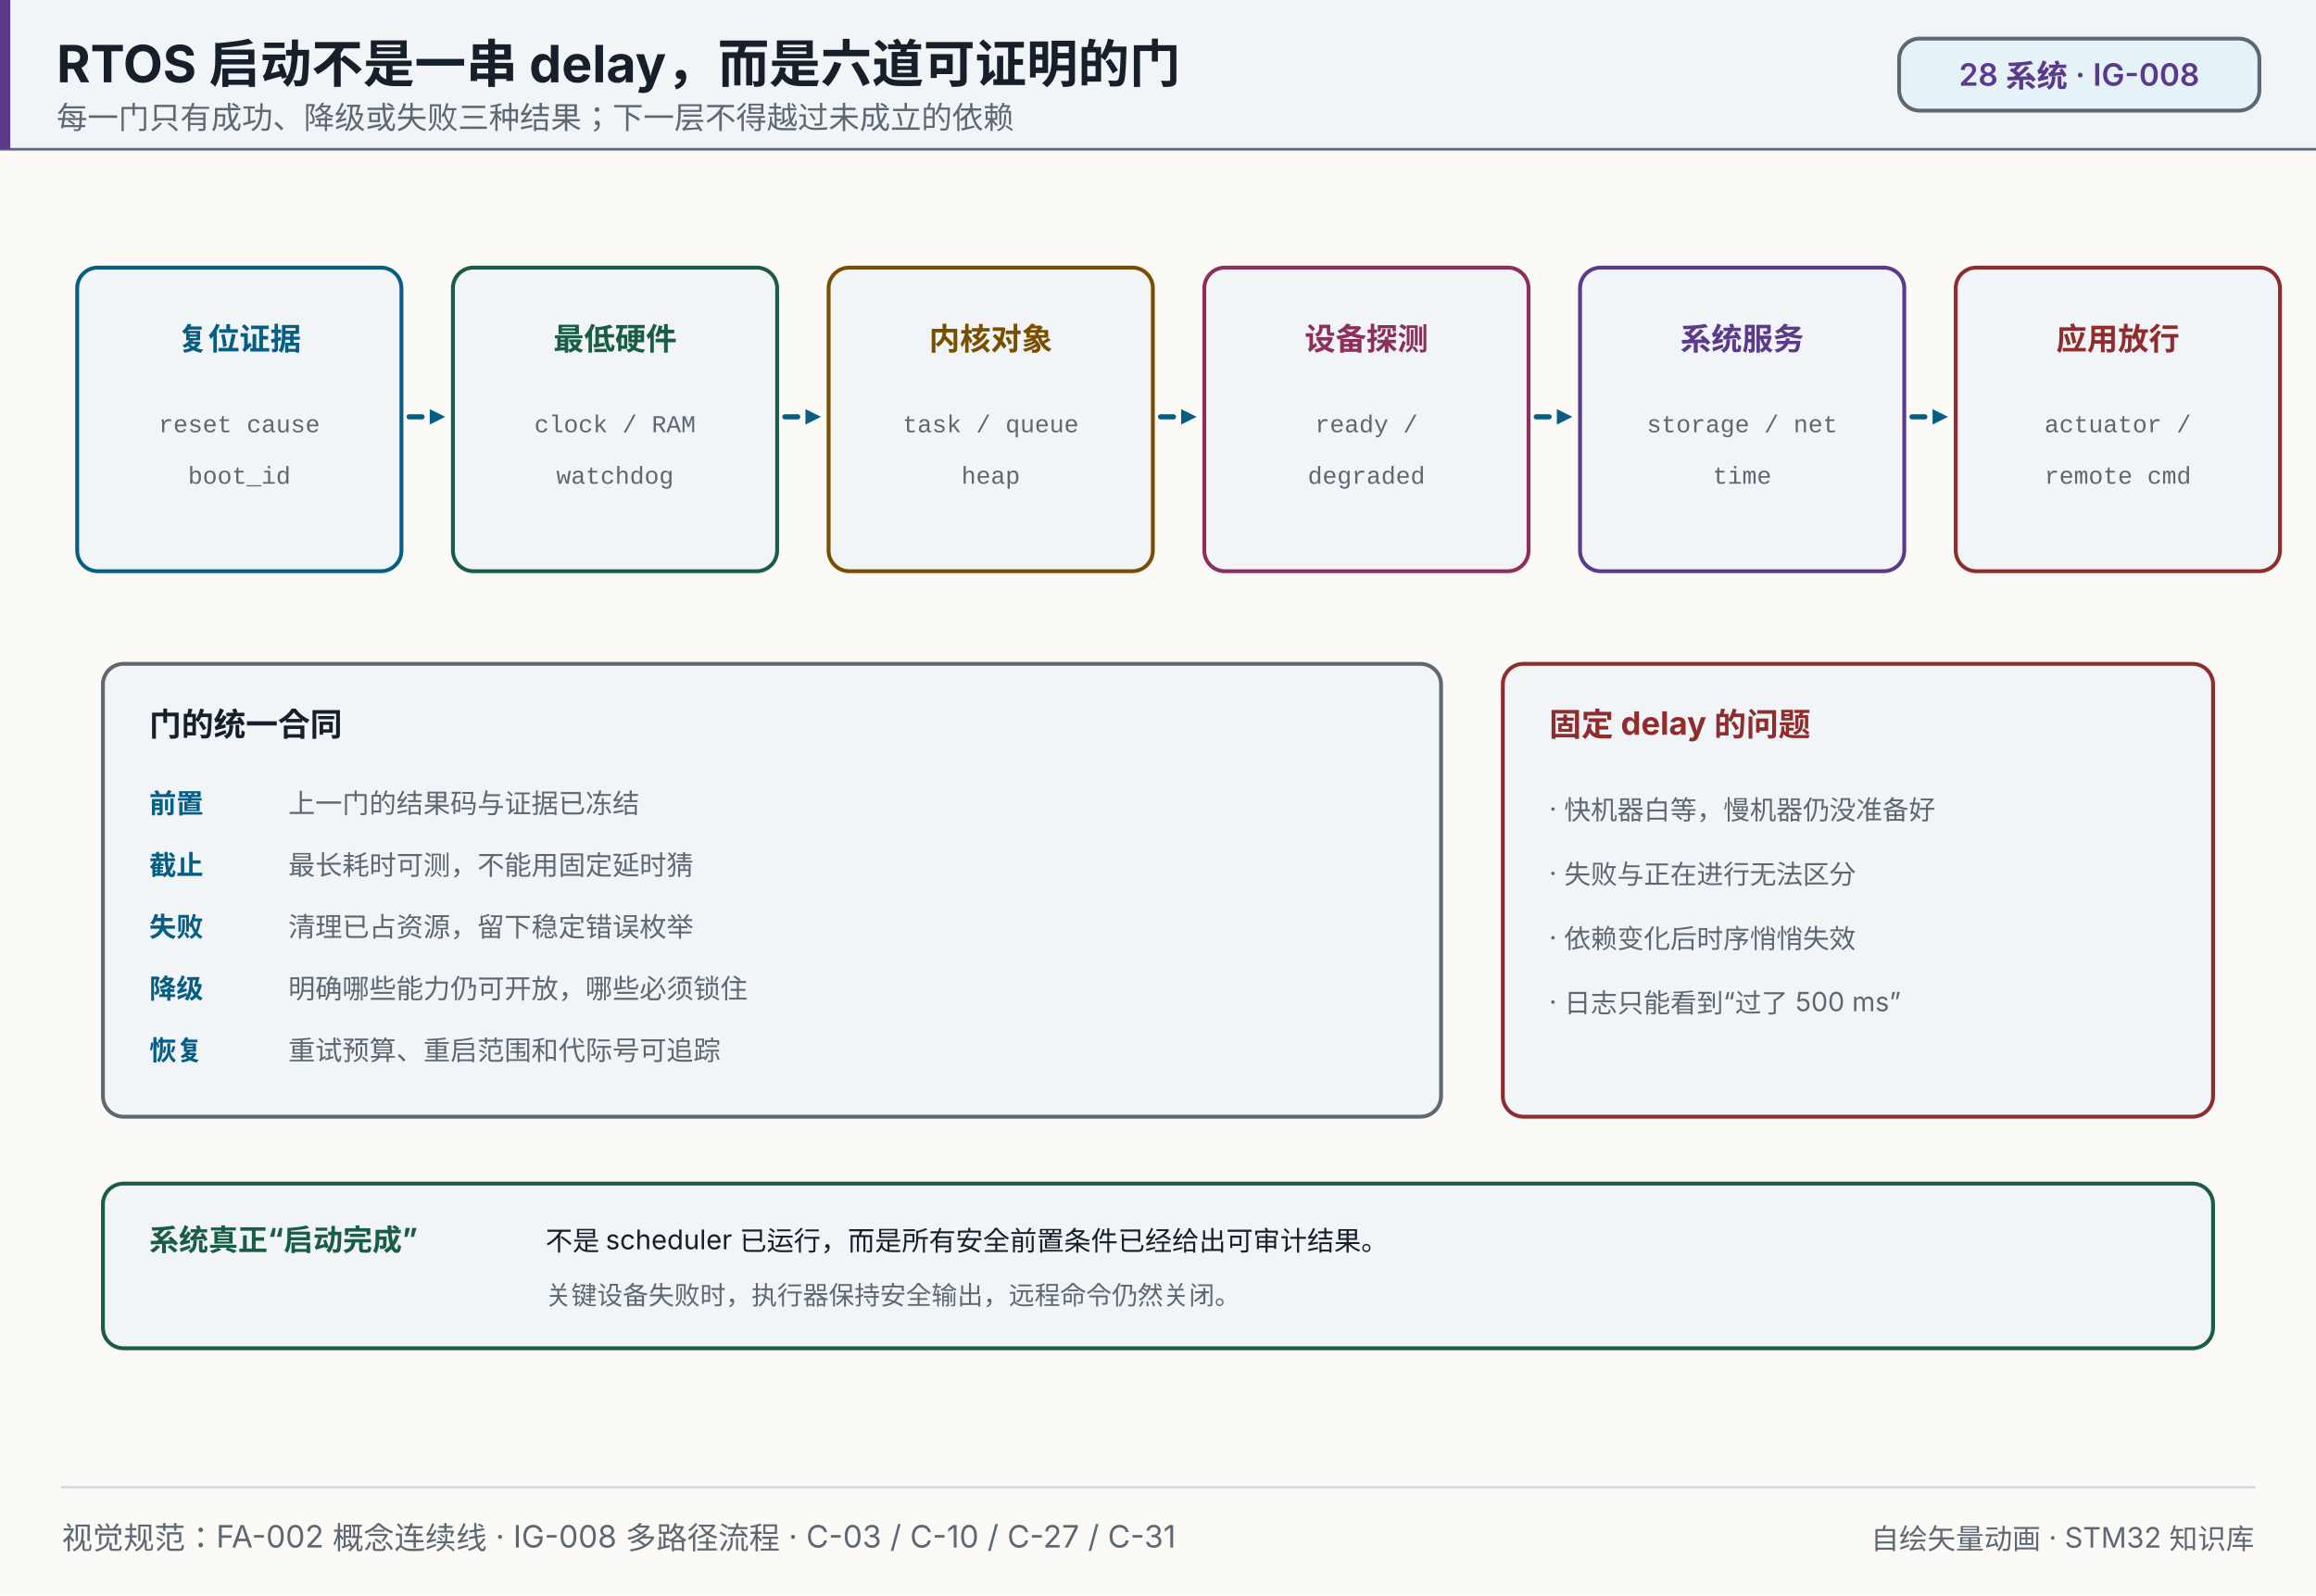
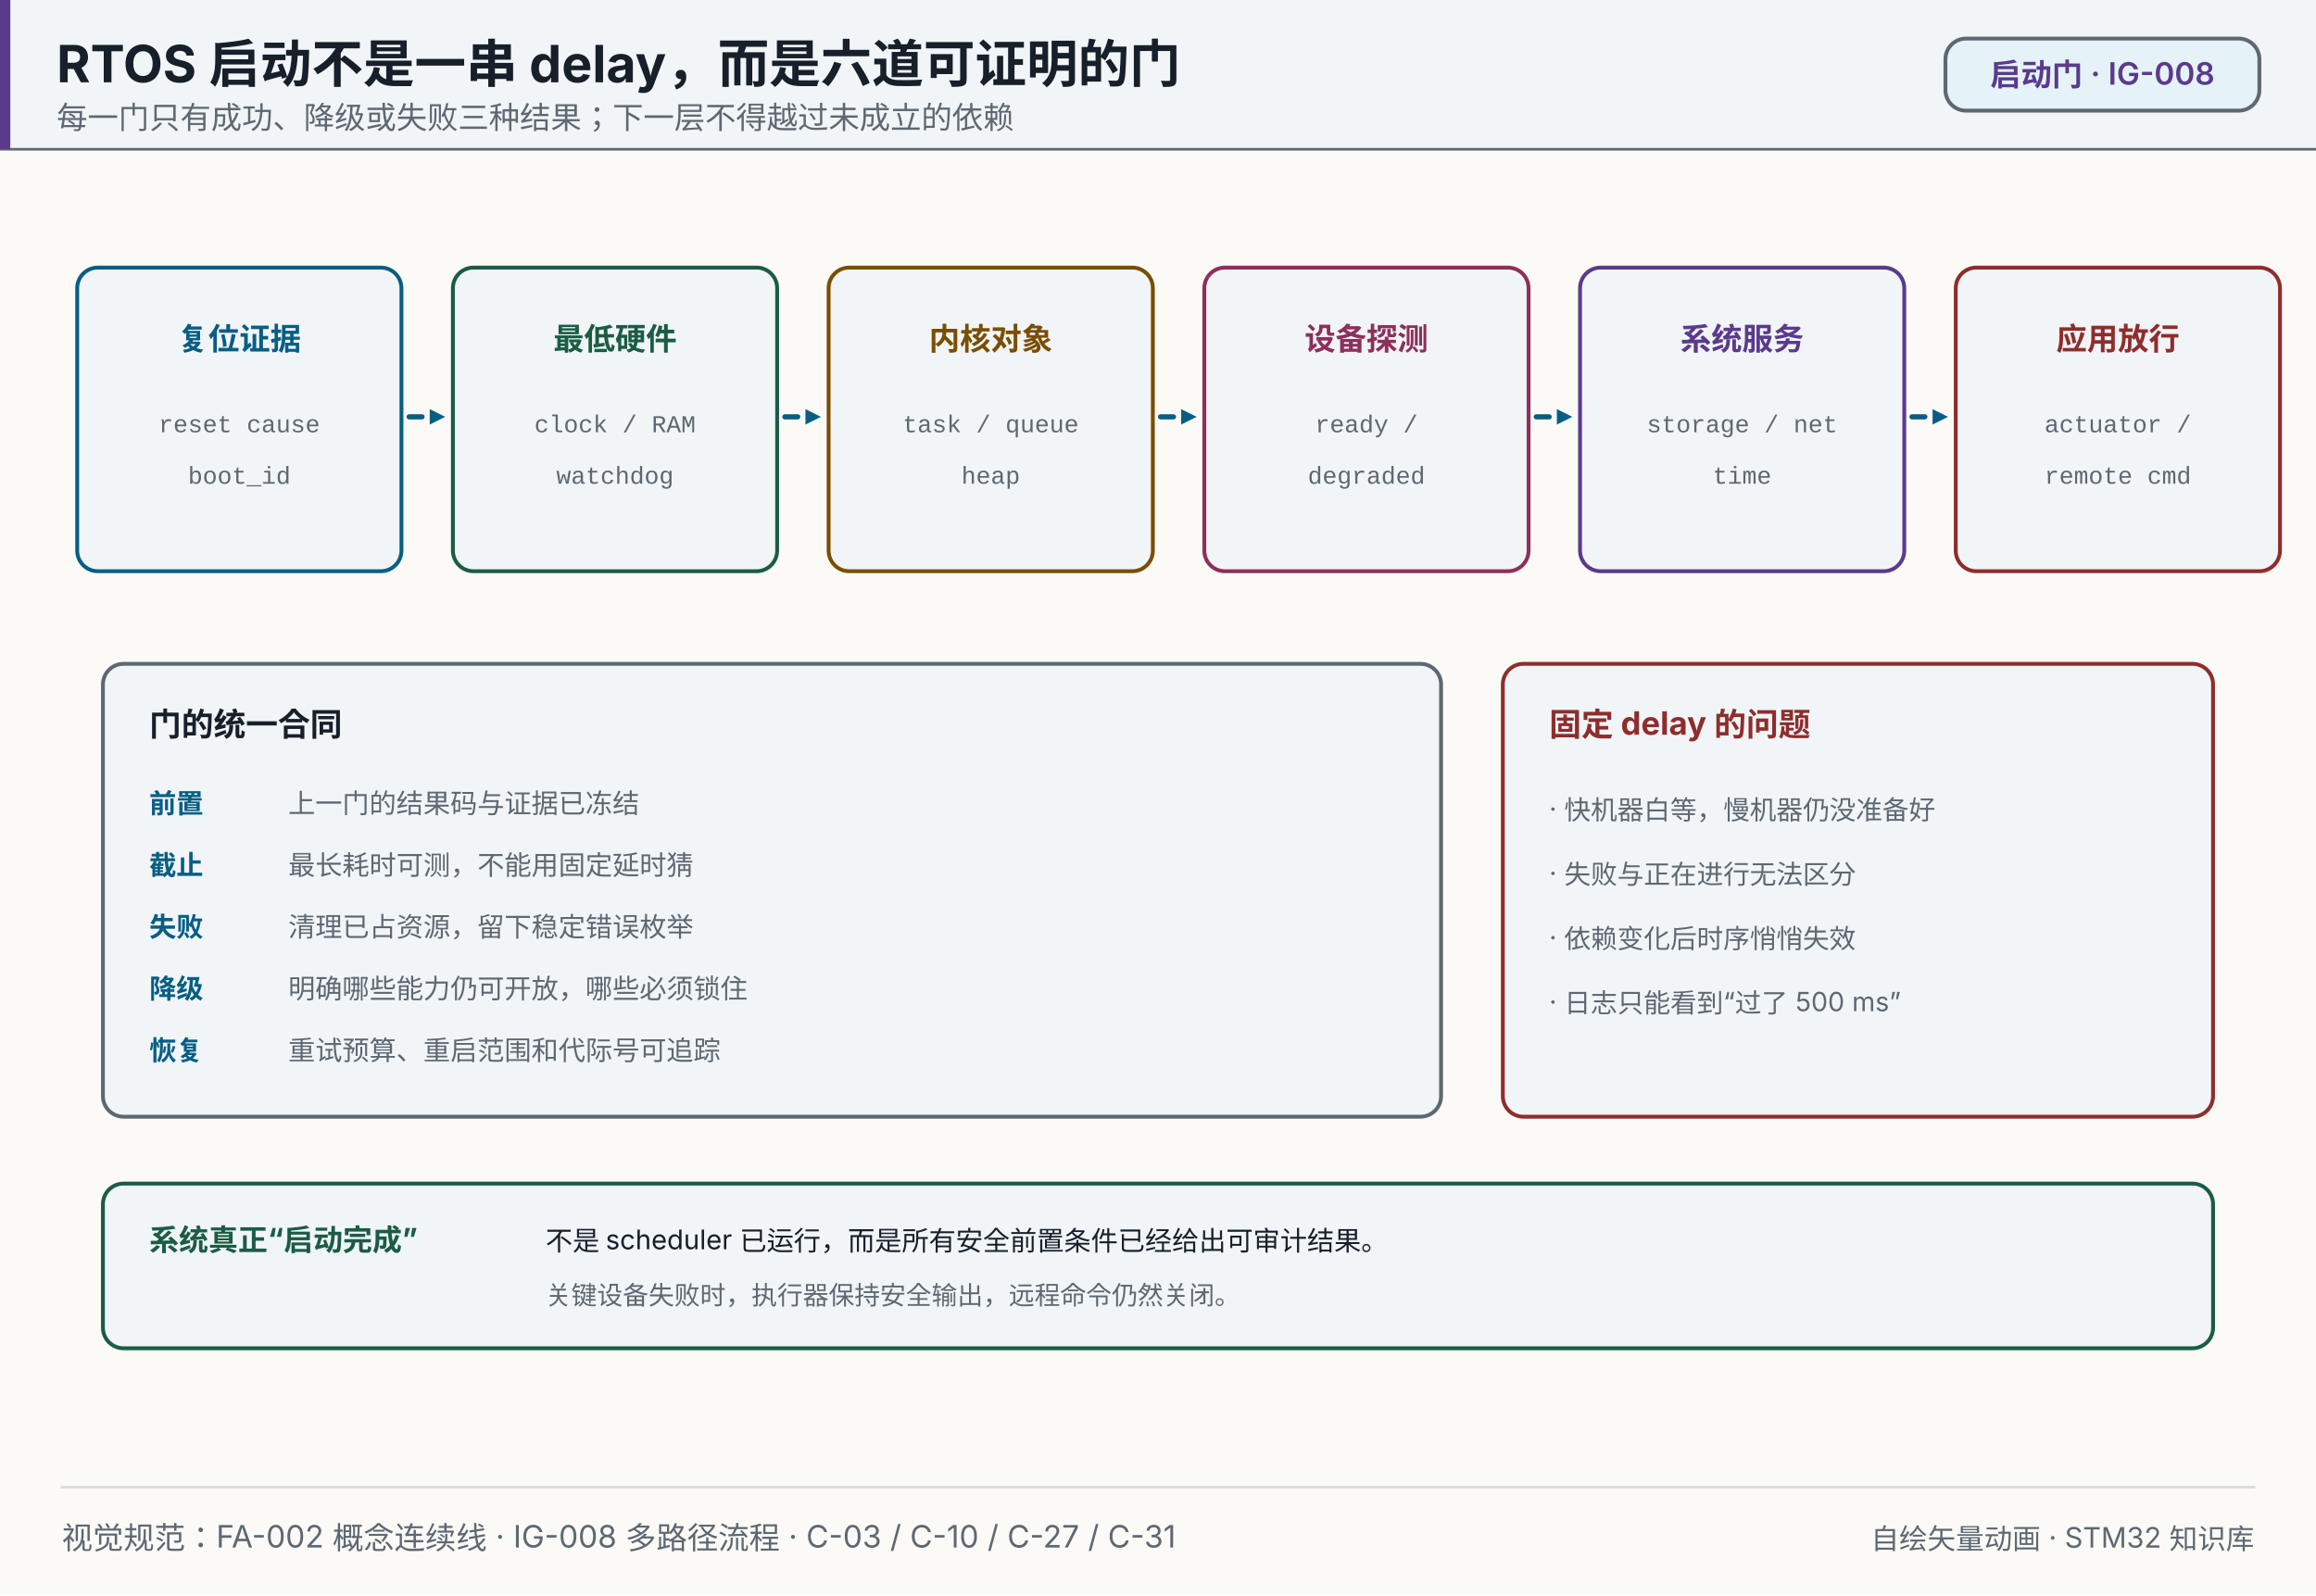
<svg xmlns="http://www.w3.org/2000/svg" width="900" height="620" viewBox="0 0 900 620" role="img" aria-label="RTOS 启动不是一串 delay，而是六道可证明的门">
  <style>
@keyframes bootg0-sq{0%,0.00%{opacity:0.42}0.30%,11.33%{opacity:1.0}11.63%,100%{opacity:0.42}}
.bootg0{animation:bootg0-sq 8.2s linear infinite;}
@keyframes bootg1-sq{0%,16.67%{opacity:0.42}16.97%,28.00%{opacity:1.0}28.30%,100%{opacity:0.42}}
.bootg1{animation:bootg1-sq 8.2s linear infinite;}
@keyframes bootg2-sq{0%,33.33%{opacity:0.42}33.63%,44.67%{opacity:1.0}44.97%,100%{opacity:0.42}}
.bootg2{animation:bootg2-sq 8.2s linear infinite;}
@keyframes bootg3-sq{0%,50.00%{opacity:0.42}50.30%,61.33%{opacity:1.0}61.63%,100%{opacity:0.42}}
.bootg3{animation:bootg3-sq 8.2s linear infinite;}
@keyframes bootg4-sq{0%,66.67%{opacity:0.42}66.97%,78.00%{opacity:1.0}78.30%,100%{opacity:0.42}}
.bootg4{animation:bootg4-sq 8.2s linear infinite;}
@keyframes bootg5-sq{0%,83.33%{opacity:0.42}83.63%,94.67%{opacity:1.0}94.97%,100%{opacity:0.42}}
.bootg5{animation:bootg5-sq 8.2s linear infinite;}

.boot-flow{stroke-dasharray:5 8;animation:boot-flow-flow 1.2s linear infinite;}@keyframes boot-flow-flow{from{stroke-dashoffset:0}to{stroke-dashoffset:-13px}}
@media (prefers-reduced-motion: reduce){*{animation:none!important}}
</style>
  <rect x="0" y="0" width="900" height="620" fill="#fbfaf7" />
  <rect x="0" y="0" width="900" height="58" fill="#f1f5f7" opacity="1" />
  <line x1="0" y1="58" x2="900" y2="58" stroke="#5e6872" stroke-width="1" stroke-linecap="round" opacity="1" />
  <rect x="0" y="0" width="4" height="58" fill="#5b3a8c" opacity="1" />
  <text x="22" y="32" font-size="20" fill="#17202a" text-anchor="start" opacity="1" font-family="'PingFang SC','Hiragino Sans GB','Microsoft YaHei',system-ui,-apple-system,'Segoe UI',sans-serif" font-weight="700">RTOS 启动不是一串 delay，而是六道可证明的门</text>
  <text x="22" y="50" font-size="12" fill="#5e6872" text-anchor="start" opacity="1" font-family="'PingFang SC','Hiragino Sans GB','Microsoft YaHei',system-ui,-apple-system,'Segoe UI',sans-serif">每一门只有成功、降级或失败三种结果；下一层不得越过未成立的依赖</text>
-   <rect x="738" y="15" width="140" height="28" fill="#e5f3f8" opacity="1" rx="8" stroke="#5e6872" stroke-width="1.5" />
-   <text x="808" y="33.32" font-size="12" fill="#5b3a8c" text-anchor="middle" opacity="1" font-family="'PingFang SC','Hiragino Sans GB','Microsoft YaHei',system-ui,-apple-system,'Segoe UI',sans-serif" font-weight="600">28 系统 · IG-008</text>
+   <rect x="756" y="15" width="122" height="28" fill="#e5f3f8" opacity="1" rx="8" stroke="#5e6872" stroke-width="1.5" />
+   <text x="817" y="33.32" font-size="12" fill="#5b3a8c" text-anchor="middle" opacity="1" font-family="'PingFang SC','Hiragino Sans GB','Microsoft YaHei',system-ui,-apple-system,'Segoe UI',sans-serif" font-weight="600">启动门 · IG-008</text>
  <rect x="30" y="104" width="126" height="118" fill="#f1f5f7" opacity="1" rx="8" stroke="#075e84" stroke-width="1.5" class="bootg0" />
  <text x="93" y="136" font-size="12" fill="#075e84" text-anchor="middle" opacity="1" font-family="'PingFang SC','Hiragino Sans GB','Microsoft YaHei',system-ui,-apple-system,'Segoe UI',sans-serif" font-weight="700">复位证据</text>
  <text x="93" y="168" font-size="9.5" fill="#5e6872" text-anchor="middle" opacity="1" font-family="ui-monospace,SFMono-Regular,'JetBrains Mono',Consolas,'Courier New',monospace">reset cause</text>
  <text x="93" y="188" font-size="9.5" fill="#5e6872" text-anchor="middle" opacity="1" font-family="ui-monospace,SFMono-Regular,'JetBrains Mono',Consolas,'Courier New',monospace">boot_id</text>
  <line x1="159" y1="162" x2="167" y2="162" stroke="#075e84" stroke-width="2" stroke-linecap="round" opacity="1" class="boot-flow" />
  <polygon points="173.00,162.00 167.00,165.00 167.00,159.00" fill="#075e84" opacity="1" />
  <rect x="176" y="104" width="126" height="118" fill="#f1f5f7" opacity="1" rx="8" stroke="#1b5c45" stroke-width="1.5" class="bootg1" />
  <text x="239" y="136" font-size="12" fill="#1b5c45" text-anchor="middle" opacity="1" font-family="'PingFang SC','Hiragino Sans GB','Microsoft YaHei',system-ui,-apple-system,'Segoe UI',sans-serif" font-weight="700">最低硬件</text>
  <text x="239" y="168" font-size="9.5" fill="#5e6872" text-anchor="middle" opacity="1" font-family="ui-monospace,SFMono-Regular,'JetBrains Mono',Consolas,'Courier New',monospace">clock / RAM</text>
  <text x="239" y="188" font-size="9.5" fill="#5e6872" text-anchor="middle" opacity="1" font-family="ui-monospace,SFMono-Regular,'JetBrains Mono',Consolas,'Courier New',monospace">watchdog</text>
  <line x1="305" y1="162" x2="313" y2="162" stroke="#075e84" stroke-width="2" stroke-linecap="round" opacity="1" class="boot-flow" />
  <polygon points="319.00,162.00 313.00,165.00 313.00,159.00" fill="#075e84" opacity="1" />
  <rect x="322" y="104" width="126" height="118" fill="#f1f5f7" opacity="1" rx="8" stroke="#7a4e00" stroke-width="1.5" class="bootg2" />
  <text x="385" y="136" font-size="12" fill="#7a4e00" text-anchor="middle" opacity="1" font-family="'PingFang SC','Hiragino Sans GB','Microsoft YaHei',system-ui,-apple-system,'Segoe UI',sans-serif" font-weight="700">内核对象</text>
  <text x="385" y="168" font-size="9.5" fill="#5e6872" text-anchor="middle" opacity="1" font-family="ui-monospace,SFMono-Regular,'JetBrains Mono',Consolas,'Courier New',monospace">task / queue</text>
  <text x="385" y="188" font-size="9.5" fill="#5e6872" text-anchor="middle" opacity="1" font-family="ui-monospace,SFMono-Regular,'JetBrains Mono',Consolas,'Courier New',monospace">heap</text>
  <line x1="451" y1="162" x2="459" y2="162" stroke="#075e84" stroke-width="2" stroke-linecap="round" opacity="1" class="boot-flow" />
  <polygon points="465.00,162.00 459.00,165.00 459.00,159.00" fill="#075e84" opacity="1" />
  <rect x="468" y="104" width="126" height="118" fill="#f1f5f7" opacity="1" rx="8" stroke="#8e2f5b" stroke-width="1.5" class="bootg3" />
  <text x="531" y="136" font-size="12" fill="#8e2f5b" text-anchor="middle" opacity="1" font-family="'PingFang SC','Hiragino Sans GB','Microsoft YaHei',system-ui,-apple-system,'Segoe UI',sans-serif" font-weight="700">设备探测</text>
  <text x="531" y="168" font-size="9.5" fill="#5e6872" text-anchor="middle" opacity="1" font-family="ui-monospace,SFMono-Regular,'JetBrains Mono',Consolas,'Courier New',monospace">ready /</text>
  <text x="531" y="188" font-size="9.5" fill="#5e6872" text-anchor="middle" opacity="1" font-family="ui-monospace,SFMono-Regular,'JetBrains Mono',Consolas,'Courier New',monospace">degraded</text>
  <line x1="597" y1="162" x2="605" y2="162" stroke="#075e84" stroke-width="2" stroke-linecap="round" opacity="1" class="boot-flow" />
  <polygon points="611.00,162.00 605.00,165.00 605.00,159.00" fill="#075e84" opacity="1" />
  <rect x="614" y="104" width="126" height="118" fill="#f1f5f7" opacity="1" rx="8" stroke="#5b3a8c" stroke-width="1.5" class="bootg4" />
  <text x="677" y="136" font-size="12" fill="#5b3a8c" text-anchor="middle" opacity="1" font-family="'PingFang SC','Hiragino Sans GB','Microsoft YaHei',system-ui,-apple-system,'Segoe UI',sans-serif" font-weight="700">系统服务</text>
  <text x="677" y="168" font-size="9.5" fill="#5e6872" text-anchor="middle" opacity="1" font-family="ui-monospace,SFMono-Regular,'JetBrains Mono',Consolas,'Courier New',monospace">storage / net</text>
  <text x="677" y="188" font-size="9.5" fill="#5e6872" text-anchor="middle" opacity="1" font-family="ui-monospace,SFMono-Regular,'JetBrains Mono',Consolas,'Courier New',monospace">time</text>
  <line x1="743" y1="162" x2="751" y2="162" stroke="#075e84" stroke-width="2" stroke-linecap="round" opacity="1" class="boot-flow" />
  <polygon points="757.00,162.00 751.00,165.00 751.00,159.00" fill="#075e84" opacity="1" />
  <rect x="760" y="104" width="126" height="118" fill="#f1f5f7" opacity="1" rx="8" stroke="#8f2d2d" stroke-width="1.5" class="bootg5" />
  <text x="823" y="136" font-size="12" fill="#8f2d2d" text-anchor="middle" opacity="1" font-family="'PingFang SC','Hiragino Sans GB','Microsoft YaHei',system-ui,-apple-system,'Segoe UI',sans-serif" font-weight="700">应用放行</text>
  <text x="823" y="168" font-size="9.5" fill="#5e6872" text-anchor="middle" opacity="1" font-family="ui-monospace,SFMono-Regular,'JetBrains Mono',Consolas,'Courier New',monospace">actuator /</text>
  <text x="823" y="188" font-size="9.5" fill="#5e6872" text-anchor="middle" opacity="1" font-family="ui-monospace,SFMono-Regular,'JetBrains Mono',Consolas,'Courier New',monospace">remote cmd</text>
  <rect x="40" y="258" width="520" height="176" fill="#f1f5f7" opacity="1" rx="8" stroke="#5e6872" stroke-width="1.5" />
  <text x="58" y="286" font-size="12.5" fill="#17202a" text-anchor="start" opacity="1" font-family="'PingFang SC','Hiragino Sans GB','Microsoft YaHei',system-ui,-apple-system,'Segoe UI',sans-serif" font-weight="700">门的统一合同</text>
  <text x="58" y="316" font-size="10.5" fill="#075e84" text-anchor="start" opacity="1" font-family="'PingFang SC','Hiragino Sans GB','Microsoft YaHei',system-ui,-apple-system,'Segoe UI',sans-serif" font-weight="700">前置</text>
  <text x="112" y="316" font-size="10.5" fill="#5e6872" text-anchor="start" opacity="1" font-family="'PingFang SC','Hiragino Sans GB','Microsoft YaHei',system-ui,-apple-system,'Segoe UI',sans-serif">上一门的结果码与证据已冻结</text>
  <text x="58" y="340" font-size="10.5" fill="#075e84" text-anchor="start" opacity="1" font-family="'PingFang SC','Hiragino Sans GB','Microsoft YaHei',system-ui,-apple-system,'Segoe UI',sans-serif" font-weight="700">截止</text>
  <text x="112" y="340" font-size="10.5" fill="#5e6872" text-anchor="start" opacity="1" font-family="'PingFang SC','Hiragino Sans GB','Microsoft YaHei',system-ui,-apple-system,'Segoe UI',sans-serif">最长耗时可测，不能用固定延时猜</text>
  <text x="58" y="364" font-size="10.5" fill="#075e84" text-anchor="start" opacity="1" font-family="'PingFang SC','Hiragino Sans GB','Microsoft YaHei',system-ui,-apple-system,'Segoe UI',sans-serif" font-weight="700">失败</text>
  <text x="112" y="364" font-size="10.5" fill="#5e6872" text-anchor="start" opacity="1" font-family="'PingFang SC','Hiragino Sans GB','Microsoft YaHei',system-ui,-apple-system,'Segoe UI',sans-serif">清理已占资源，留下稳定错误枚举</text>
  <text x="58" y="388" font-size="10.5" fill="#075e84" text-anchor="start" opacity="1" font-family="'PingFang SC','Hiragino Sans GB','Microsoft YaHei',system-ui,-apple-system,'Segoe UI',sans-serif" font-weight="700">降级</text>
  <text x="112" y="388" font-size="10.5" fill="#5e6872" text-anchor="start" opacity="1" font-family="'PingFang SC','Hiragino Sans GB','Microsoft YaHei',system-ui,-apple-system,'Segoe UI',sans-serif">明确哪些能力仍可开放，哪些必须锁住</text>
  <text x="58" y="412" font-size="10.5" fill="#075e84" text-anchor="start" opacity="1" font-family="'PingFang SC','Hiragino Sans GB','Microsoft YaHei',system-ui,-apple-system,'Segoe UI',sans-serif" font-weight="700">恢复</text>
  <text x="112" y="412" font-size="10.5" fill="#5e6872" text-anchor="start" opacity="1" font-family="'PingFang SC','Hiragino Sans GB','Microsoft YaHei',system-ui,-apple-system,'Segoe UI',sans-serif">重试预算、重启范围和代际号可追踪</text>
  <rect x="584" y="258" width="276" height="176" fill="#f1f5f7" opacity="1" rx="8" stroke="#8f2d2d" stroke-width="1.5" />
  <text x="602" y="286" font-size="12.5" fill="#8f2d2d" text-anchor="start" opacity="1" font-family="'PingFang SC','Hiragino Sans GB','Microsoft YaHei',system-ui,-apple-system,'Segoe UI',sans-serif" font-weight="700">固定 delay 的问题</text>
  <text x="602" y="318" font-size="10.3" fill="#5e6872" text-anchor="start" opacity="1" font-family="'PingFang SC','Hiragino Sans GB','Microsoft YaHei',system-ui,-apple-system,'Segoe UI',sans-serif">· 快机器白等，慢机器仍没准备好</text>
  <text x="602" y="343" font-size="10.3" fill="#5e6872" text-anchor="start" opacity="1" font-family="'PingFang SC','Hiragino Sans GB','Microsoft YaHei',system-ui,-apple-system,'Segoe UI',sans-serif">· 失败与正在进行无法区分</text>
  <text x="602" y="368" font-size="10.3" fill="#5e6872" text-anchor="start" opacity="1" font-family="'PingFang SC','Hiragino Sans GB','Microsoft YaHei',system-ui,-apple-system,'Segoe UI',sans-serif">· 依赖变化后时序悄悄失效</text>
  <text x="602" y="393" font-size="10.3" fill="#5e6872" text-anchor="start" opacity="1" font-family="'PingFang SC','Hiragino Sans GB','Microsoft YaHei',system-ui,-apple-system,'Segoe UI',sans-serif">· 日志只能看到“过了 500 ms”</text>
  <rect x="40" y="460" width="820" height="64" fill="#f1f5f7" opacity="1" rx="8" stroke="#1b5c45" stroke-width="1.5" />
  <text x="58" y="486" font-size="11.5" fill="#1b5c45" text-anchor="start" opacity="1" font-family="'PingFang SC','Hiragino Sans GB','Microsoft YaHei',system-ui,-apple-system,'Segoe UI',sans-serif" font-weight="700">系统真正“启动完成”</text>
  <text x="212" y="486" font-size="10.5" fill="#17202a" text-anchor="start" opacity="1" font-family="'PingFang SC','Hiragino Sans GB','Microsoft YaHei',system-ui,-apple-system,'Segoe UI',sans-serif">不是 scheduler 已运行，而是所有安全前置条件已经给出可审计结果。</text>
  <text x="212" y="507" font-size="10" fill="#5e6872" text-anchor="start" opacity="1" font-family="'PingFang SC','Hiragino Sans GB','Microsoft YaHei',system-ui,-apple-system,'Segoe UI',sans-serif">关键设备失败时，执行器保持安全输出，远程命令仍然关闭。</text>
  <line x1="24" y1="578" x2="876" y2="578" stroke="#d7dce1" stroke-width="1" stroke-linecap="round" opacity="1" />
  <text x="24" y="602" font-size="12" fill="#5e6872" text-anchor="start" opacity="1" font-family="'PingFang SC','Hiragino Sans GB','Microsoft YaHei',system-ui,-apple-system,'Segoe UI',sans-serif">视觉规范：FA-002 概念连续线 · IG-008 多路径流程 · C-03 / C-10 / C-27 / C-31</text>
  <text x="876" y="602" font-size="11" fill="#5e6872" text-anchor="end" opacity="1" font-family="'PingFang SC','Hiragino Sans GB','Microsoft YaHei',system-ui,-apple-system,'Segoe UI',sans-serif">自绘矢量动画 · STM32 知识库</text>
</svg>
